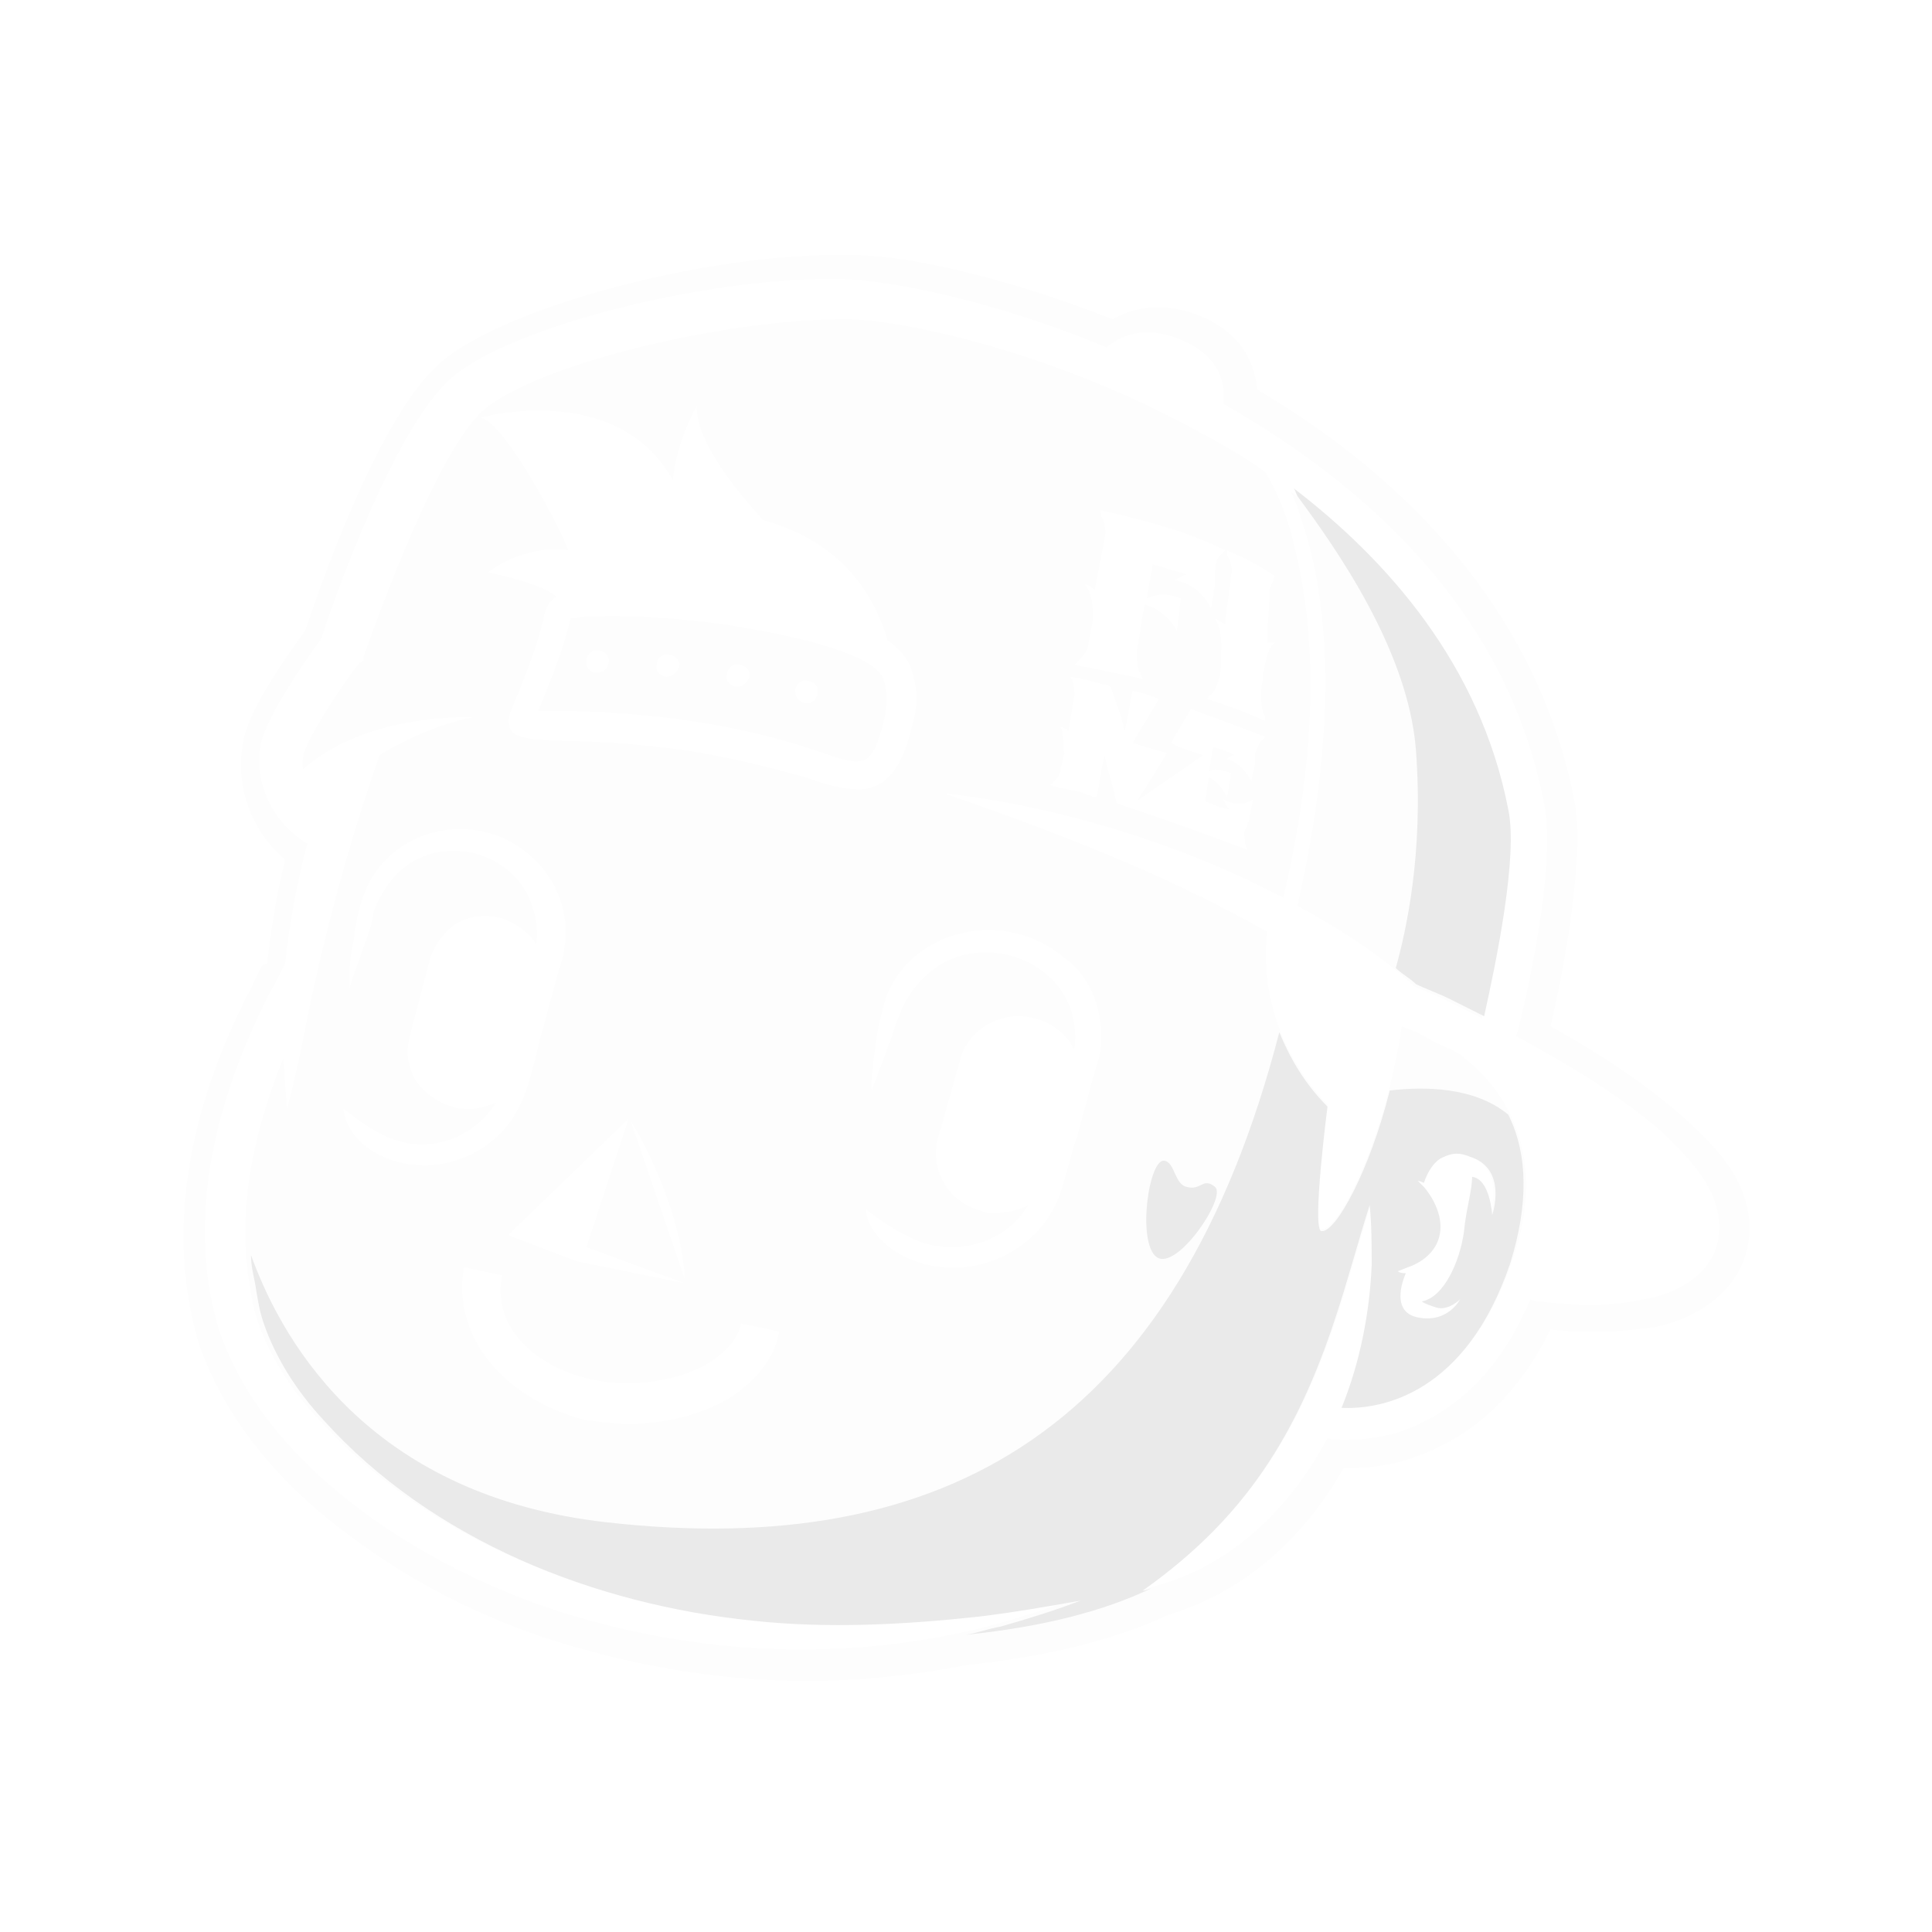
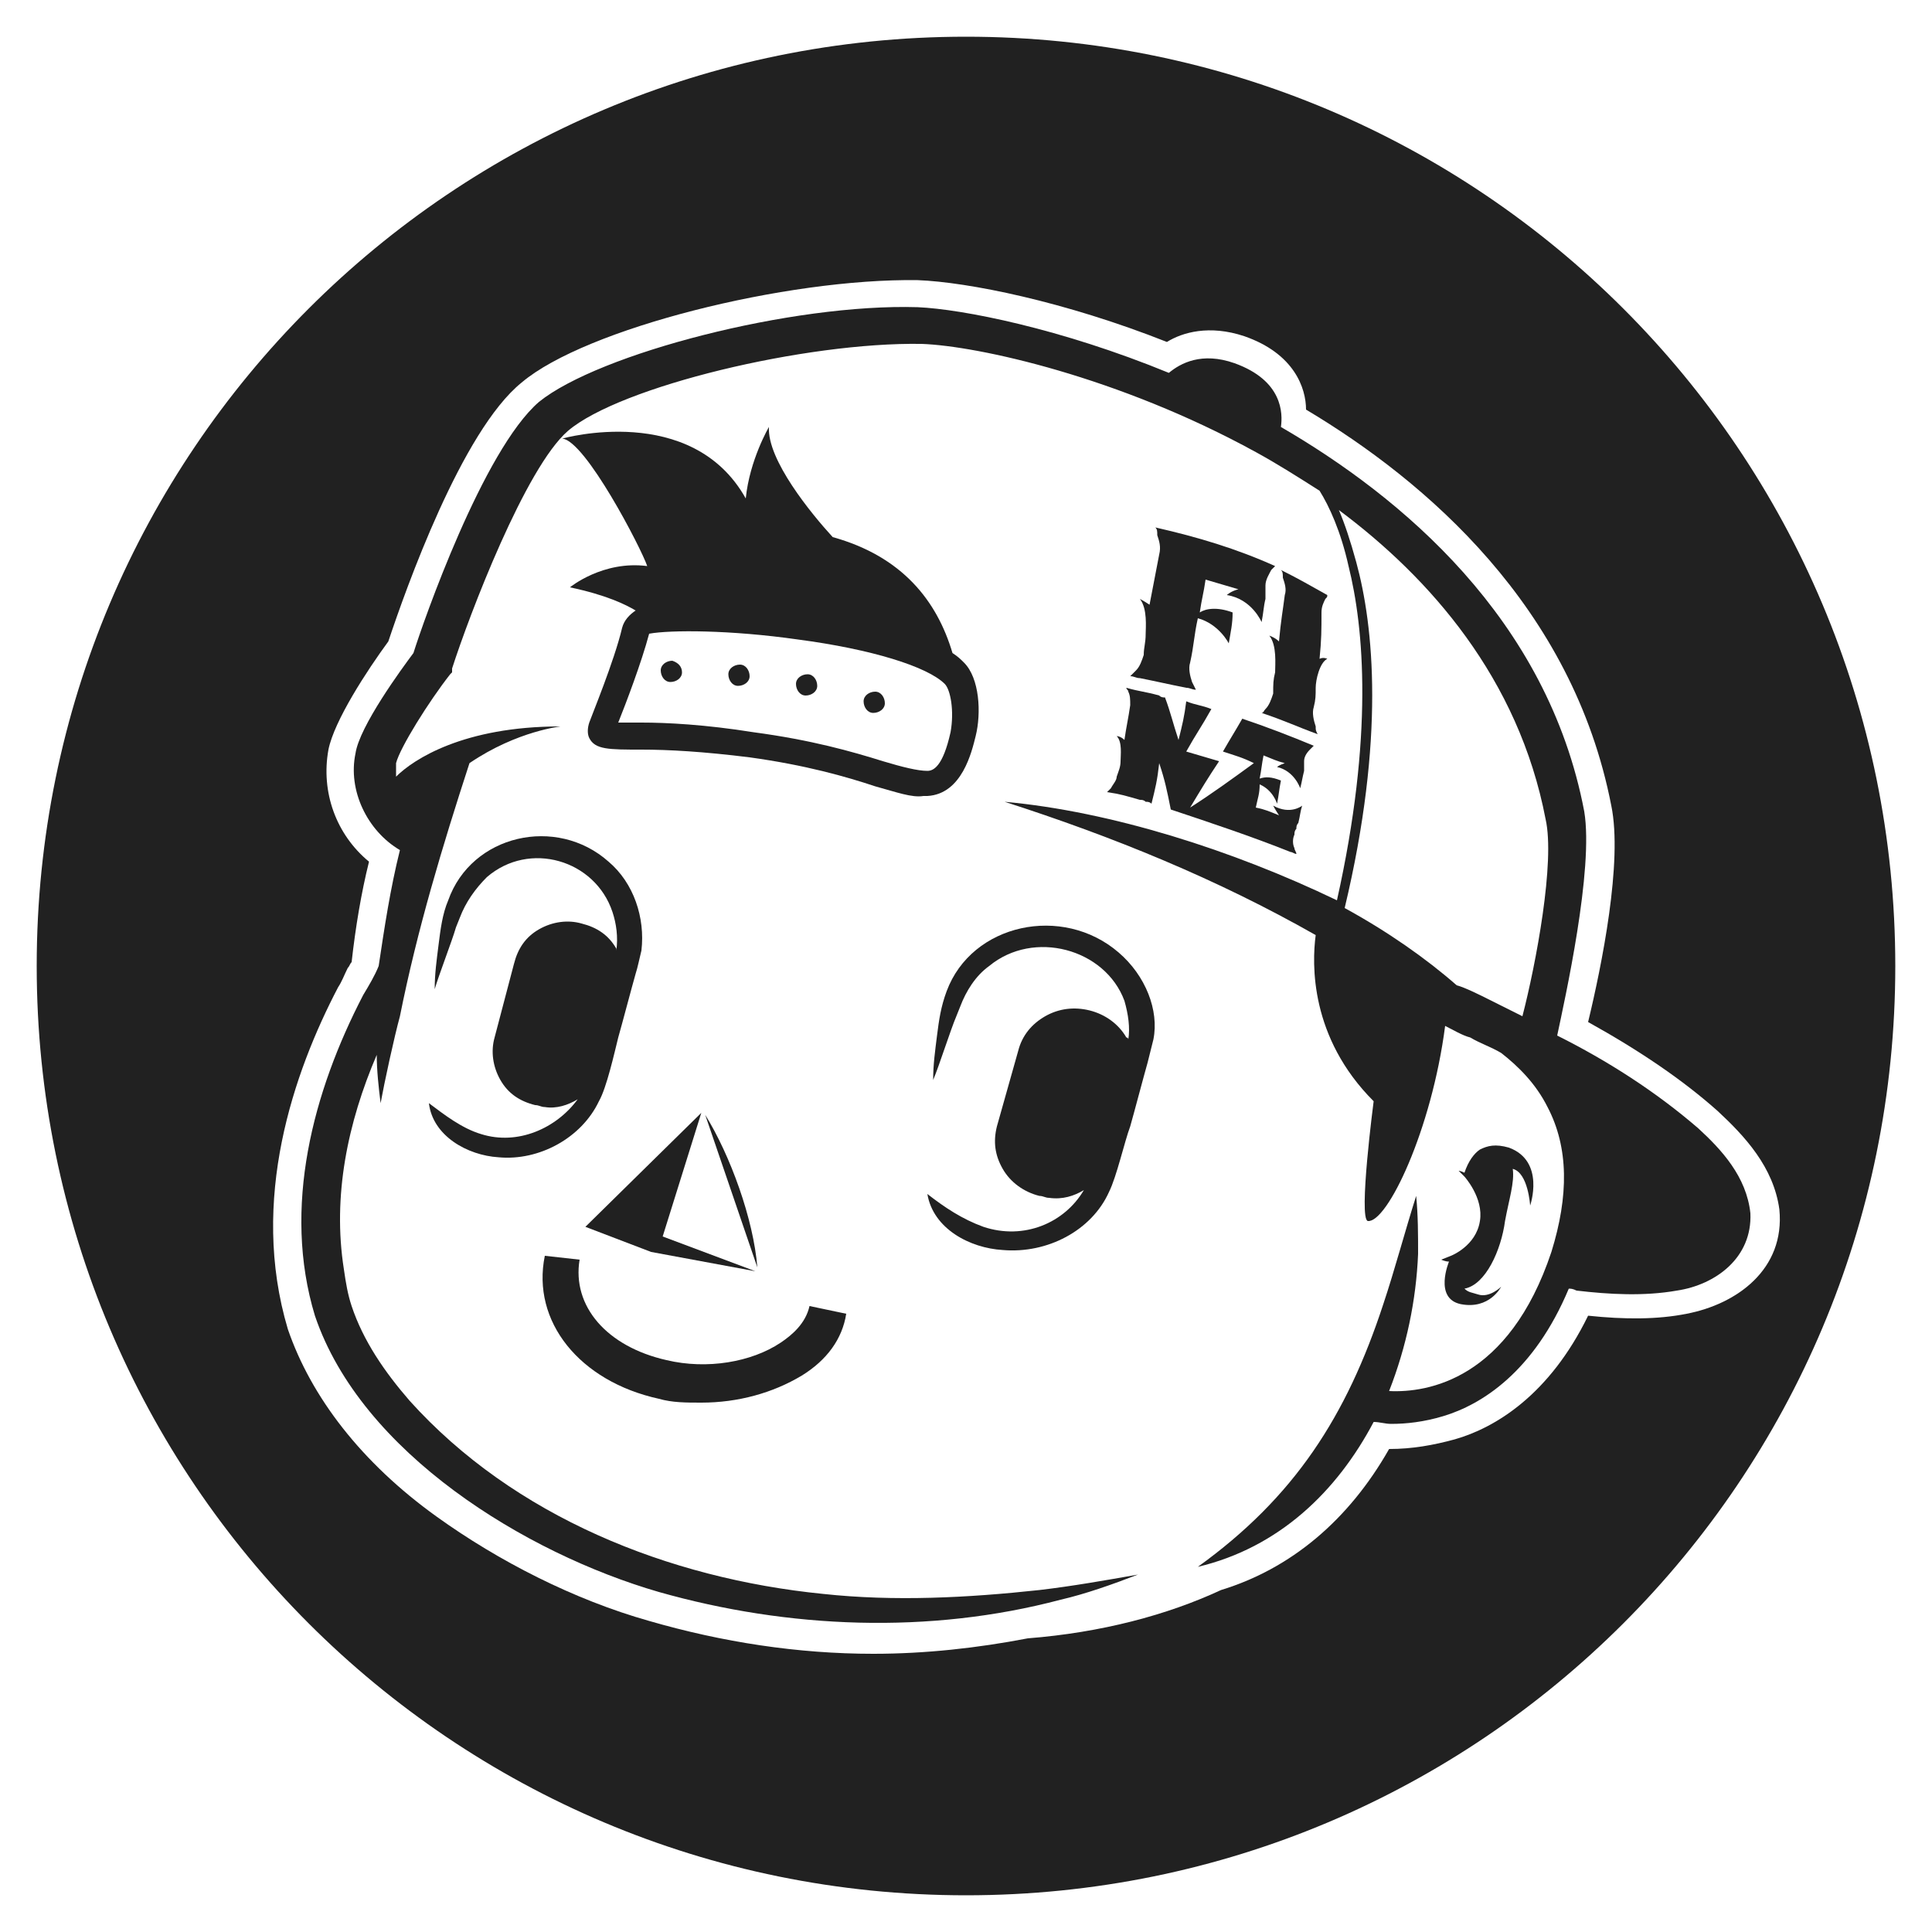
- <svg xmlns="http://www.w3.org/2000/svg" version="1.1" id="Capa_1" x="0px" y="0px" viewBox="0 0 96.2 96.2" style="enable-background:new 0 0 96.2 96.2;" xml:space="preserve">
+ <svg xmlns="http://www.w3.org/2000/svg" version="1.1" id="Capa_1" x="0px" y="0px" viewBox="0 0 100 100" style="enable-background:new 0 0 100 100;" xml:space="preserve">
  <style type="text/css">
- 	.st0{fill:#FDFDFD;}
- 	.st1{fill:#EAEAEA;}
+ 	.st0{fill:#212121;}
</style>
-   <g>
-     <g id="no_color">
-       <g>
-         <path class="st0" d="M42.8,37.9c0.3,0,0.8-0.2,1.2-2c0.3-1.1,0.1-2.2-0.3-2.5c-0.9-0.9-3.7-1.7-7.6-2.3c-3.5-0.5-6.7-0.5-7.7-0.3     c-0.3,1.5-1.2,3.6-1.6,4.6c0.3,0,0.8,0,1.2,0c1.3,0,3.3,0.1,5.7,0.4c3,0.4,5.2,1,6.7,1.5C41.6,37.7,42.4,38,42.8,37.9L42.8,37.9z      M29.7,33.5c-0.3,0-0.6-0.3-0.5-0.6c0-0.3,0.3-0.6,0.6-0.5c0.3,0,0.6,0.3,0.5,0.6C30.3,33.3,30,33.5,29.7,33.5z M33.2,33.7     c-0.3,0-0.6-0.3-0.5-0.6c0-0.3,0.3-0.6,0.6-0.5c0.3,0,0.6,0.3,0.5,0.6C33.8,33.4,33.5,33.7,33.2,33.7z M36.7,34.2     c-0.3,0-0.6-0.3-0.5-0.6c0-0.3,0.3-0.6,0.6-0.5c0.3,0,0.6,0.3,0.5,0.6C37.3,33.9,37,34.2,36.7,34.2z M39.6,34.4     c0-0.3,0.3-0.6,0.6-0.5c0.3,0,0.6,0.3,0.5,0.6c0,0.3-0.3,0.6-0.6,0.5C39.9,35,39.6,34.8,39.6,34.4z" />
-         <path class="st0" d="M64.3,24.5c0.3,0.7,0.6,1.6,0.9,2.7c0.9,3.4,1.4,9.2-0.6,17.9c2.2,1.2,4.2,2.5,5.8,4     c0.4,0.2,1.2,0.5,1.6,0.7c0.6,0.3,1.2,0.6,1.8,0.9c0.6-2.7,1.7-8,1.2-10.3C73.6,33.2,69,28,64.3,24.5z" />
-         <path class="st0" d="M82.3,66.1c2.6-0.5,5-2.3,4.8-5.3c0,0,0,0,0,0c-0.2-2.3-1.8-3.8-3.2-5.1c0,0,0,0,0,0c-1.8-1.6-4-3.1-6.7-4.6     c0.7-2.9,1.7-8.4,1.2-11.2c-2-10.3-9.5-16.8-15.8-20.5c-0.1-1.1-0.6-2.9-3.2-3.8c-1.8-0.6-3.1-0.2-4,0.3     c-5.3-2.1-10.3-3.2-12.9-3.2c-6.9-0.2-17.2,2.5-20.5,5.3c-3,2.5-5.9,10.7-6.8,13.4c-1.1,1.5-2.9,4.1-3.1,5.6     c-0.4,2.1,0.4,4.4,2.1,5.8c-0.4,1.6-0.7,3.4-0.9,5.2C13.1,48,13,48.1,13,48.2c-0.2,0.3-0.3,0.6-0.5,1c-2.3,4.4-4.6,11-2.6,17.7     c0,0,0,0,0,0c1.2,3.5,3.8,6.9,7.7,9.7c3.2,2.4,7.1,4.3,11,5.4c3.8,1.1,7.7,1.7,11.6,1.7c2.7,0,5.4-0.3,8-0.8     c3.8-0.4,7.2-1.2,10-2.5c3.6-1.1,6.6-3.6,8.7-7.3c1.2,0,2.3-0.1,3.4-0.5c2.1-0.7,4.9-2.3,6.9-6.4C79.1,66.4,80.8,66.3,82.3,66.1     L82.3,66.1z M54.8,52.2c0,0.4-0.2,0.8-0.3,1.2c-0.2,0.7-0.7,2.6-0.9,3.3c-0.3,0.8-0.7,2.7-1.1,3.4c-1,2-3.3,3.2-5.5,3     c-1.7-0.1-3.7-1.2-3.9-2.9c0.9,0.7,1.8,1.3,2.9,1.7c2.1,0.6,4.2-0.2,5.2-1.9c-0.5,0.3-1.2,0.4-1.8,0.4c-0.2,0-0.3,0-0.5-0.1     c-0.8-0.2-1.5-0.7-1.9-1.4c-0.4-0.7-0.5-1.5-0.3-2.2l1.1-3.9c0.2-0.8,0.7-1.4,1.4-1.8s1.5-0.5,2.3-0.3c0.8,0.2,1.5,0.7,1.9,1.4     c0,0,0,0.1,0.1,0.1c0.1-0.7,0-1.4-0.2-2c-1-2.7-4.7-3.7-7-1.8c-0.7,0.6-1.2,1.3-1.5,2.1l-0.2,0.5c-0.2,0.7-0.9,2.5-1.2,3.3     c0-0.8,0.1-1.6,0.2-2.3c0.1-0.8,0.3-1.6,0.5-2.3c1.3-3.5,6-4.5,8.9-2C54.3,48.6,55,50.4,54.8,52.2L54.8,52.2z M23,55.2     c-0.2,0-0.3,0-0.5-0.1c-0.7-0.2-1.4-0.7-1.8-1.3c-0.4-0.7-0.5-1.4-0.3-2.2l1-3.8c0.2-0.7,0.7-1.4,1.3-1.8     c0.7-0.4,1.4-0.5,2.2-0.3c0.7,0.2,1.4,0.7,1.8,1.3c0,0,0,0.1,0,0.1c0.1-0.7,0-1.4-0.2-2c-0.9-2.7-4.4-3.6-6.5-1.8     c-0.6,0.5-1.1,1.3-1.4,2.1L18.5,46c-0.2,0.7-0.9,2.5-1.1,3.2c0-0.8,0-1.5,0.2-2.3c0.1-0.8,0.2-1.5,0.5-2.3c1.2-3.4,5.6-4.4,8.3-2     c1.3,1.1,2,2.9,1.7,4.6c0,0.4-0.2,0.8-0.3,1.2c-0.2,0.7-0.7,2.6-0.9,3.3c-0.2,0.8-0.6,2.6-1,3.3C25,57,22.8,58.2,20.7,58     c-1.6-0.1-3.4-1.1-3.6-2.8c0.9,0.7,1.7,1.3,2.7,1.6c1.9,0.6,3.9-0.3,4.9-1.9C24.2,55.1,23.6,55.3,23,55.2L23,55.2z M34.1,63.9     l-5.4-1.1l-3.4-1.3l6-5.8l-2.1,6.4L34.1,63.9z M31.4,55.8c1.3,2.1,2.6,5.4,2.7,7.9c0,0,0,0,0,0C34.1,63.7,31.4,55.8,31.4,55.8z      M23.1,63.1l1.9,0.4c-0.5,2.4,1.4,4.5,4.5,5.2c2,0.4,4.3,0.1,5.9-0.9c0.6-0.4,1.3-1,1.5-1.9l1.9,0.4c-0.2,1.2-1,2.3-2.3,3.2     c-1.4,0.9-3.3,1.4-5.2,1.4c-0.7,0-1.5-0.1-2.2-0.2C25,69.6,22.5,66.5,23.1,63.1z M33.7,37.3c-2.4-0.3-4.2-0.4-5.6-0.4     c-1.7-0.1-2.4-0.1-2.7-0.6c-0.1-0.3-0.1-0.5,0-0.8c0.1-0.3,1.4-3.2,1.7-4.9c0.1-0.4,0.3-0.7,0.6-0.9c-0.5-0.4-1.5-0.8-3.4-1.2     c0,0,1.7-1.4,4-1.1c-0.3-0.9-3.2-6.5-4.4-6.6c0,0,6.8-1.9,9.6,3.1c0.2-2,1.2-3.7,1.2-3.7c-0.1,1.8,2.2,4.5,3.3,5.7     c3.6,1,5.4,3.3,6.2,6c0.2,0.1,0.4,0.3,0.6,0.5c0.9,0.9,1,2.6,0.6,3.8c-0.2,0.8-0.7,3-2.5,3.1c0,0-0.1,0-0.2,0     c-0.7,0-1.5-0.2-2.6-0.6C38.6,38.3,36.5,37.7,33.7,37.3L33.7,37.3z M76.6,64.8c-0.1,0-0.2,0-0.4-0.1c-1.8,4.3-4.5,5.9-6.5,6.6     c-1,0.3-2,0.4-2.7,0.4c-0.4,0-0.7,0-0.9-0.1c-1.9,3.6-5,6.6-9.1,7.5c5.1-3.6,7.7-7.8,9.6-13.6c0.6-1.8,1.1-3.7,1.7-5.6     c0.1,1,0.1,2,0.1,3c-0.1,2.4-0.6,4.9-1.5,7.1c2,0.1,6.2-0.7,8.4-7.2c1-2.9,0.9-5.4-0.2-7.5c-0.6-1.2-1.5-2.1-2.4-2.8     c-0.5-0.3-1.1-0.5-1.6-0.8c-0.3-0.2-0.8-0.4-1.3-0.6c-0.8,5.4-3.1,10.2-4,10.1c-0.5,0,0.3-6.2,0.3-6.2c-3.2-3.4-3.2-7.1-3-8.6     c-5.1-2.9-10.6-5-16.1-6.9c5.5,0.6,11.8,2.5,16.9,5.2c2-8.5,1.4-14,0.6-17.3c-0.4-1.8-1-3.1-1.5-3.9c-1.1-0.8-2.2-1.4-3.3-2     c-7.1-3.9-14.4-5.5-17.3-5.6c-6-0.1-15.6,2.2-18.3,4.5c-2.2,1.9-5,9.5-6,12.3l0,0.2L17.9,33c-1.1,1.4-2.6,3.8-2.8,4.6     c0,0.2-0.1,0.5,0,0.7c1-0.9,3.5-2.6,8.5-2.6c0.1,0-2.1,0.3-4.7,1.9l0,0c-1.5,4.3-2.7,8.7-3.6,13.1c-0.2,1.1-0.7,3.4-1,4.5     c-0.1-0.8-0.1-1.7-0.2-2.5c-1.4,3.5-2.3,7.3-1.7,11.1c0.1,0.6,0.2,1.3,0.4,1.9c0.6,1.8,1.7,3.5,3,4.9c5.4,6,13.5,9.2,21.4,10     c3.7,0.4,7.5,0.2,11.2-0.2c1.7-0.2,3.4-0.5,5.1-0.8c-1.3,0.5-2.6,0.9-4,1.3c-6.8,1.8-14,1.6-20.8-0.4c-6.9-2-15.4-7.1-17.8-14.3     c-1.7-5.6-0.1-11.6,2.5-16.7c0.3-0.5,0.5-1,0.8-1.5c0.2-2,0.6-4.1,1.1-6c-1.7-1-2.7-3-2.3-5c0.3-1.4,2.4-4.4,3-5.2     c0.5-1.6,3.6-10.5,6.5-13c3-2.6,13.1-5.1,19.6-4.9c2.4,0.1,7.5,1.1,13,3.4c0.6-0.5,1.7-1.1,3.4-0.5c2.5,0.9,2.5,2.6,2.4,3.3     C67.4,23.8,75,30,76.9,40.1c0.6,3-0.9,9.7-1.4,11.5c2.6,1.4,5.1,2.9,7.3,4.8c1.2,1.2,2.6,2.5,2.8,4.4c0.2,2.3-1.8,3.6-3.8,3.9     C80.1,65.1,78.3,65,76.6,64.8L76.6,64.8z M70.8,59l-0.3-0.3c0,0,0.1,0,0.3,0.1c0.2-0.6,0.5-1,0.8-1.2c0.3-0.2,0.8-0.4,1.5-0.1     c1.9,0.7,1.1,3,1.1,3s-0.1-1.8-0.9-1.9c0,0.7-0.3,1.6-0.4,2.7c-0.2,1.5-1,3.3-2.1,3.5c0.1,0.1,0.4,0.2,0.7,0.3     c0.6,0.2,1.2-0.4,1.2-0.4s-0.6,1.2-2.1,0.9c-1.5-0.3-0.6-2.2-0.6-2.2l0,0c-0.3,0-0.4-0.1-0.4-0.1l0.5-0.2c0,0,1.4-0.4,1.6-1.7     C71.8,60.1,70.8,59,70.8,59L70.8,59z M52.8,36.2c0,0,0.2,0,0.4,0.2c0.1-0.7,0.2-1.1,0.3-1.8c0-0.2,0-0.4-0.1-0.7     c0-0.1-0.1-0.1-0.1-0.2c0.7,0.1,1,0.2,1.7,0.4c0.1,0,0.2,0,0.3,0.1c0,0,0,0,0,0c0.3,0.9,0.5,1.3,0.7,2.2c0.2-0.8,0.2-1.2,0.4-2     c0.5,0.1,0.8,0.2,1.3,0.4c-0.5,0.9-0.8,1.3-1.3,2.2c0.7,0.2,1,0.3,1.7,0.5c-0.6,1-0.9,1.5-1.5,2.4c1.1-0.8,2.2-1.5,3.3-2.3     c-0.6-0.2-1-0.3-1.6-0.6c0.4-0.7,0.6-1,1-1.7c1.3,0.5,2.5,0.9,3.7,1.4c-0.1,0.1-0.1,0.1-0.2,0.2c-0.1,0.1-0.2,0.3-0.3,0.6     c0,0.1,0,0.2,0,0.3c0,0.1,0,0.2,0,0.2c-0.1,0.4-0.1,0.5-0.2,0.9c0,0-0.4-0.9-1.2-1.1c0,0,0.1-0.2,0.4-0.2     c-0.4-0.2-0.7-0.3-1.1-0.4c-0.1,0.5-0.1,0.7-0.2,1.2c0.2-0.1,0.6-0.1,1.1,0.1c-0.1,0.5-0.1,0.7-0.2,1.2c0,0-0.3-0.7-0.9-1     c-0.1,0.5-0.1,0.7-0.2,1.2c0.5,0.2,0.7,0.3,1.2,0.4c-0.2-0.3-0.3-0.5-0.3-0.5c0.9,0.5,1.5,0,1.5,0c-0.1,0.4-0.1,0.6-0.2,0.9     c0,0.1,0,0.2-0.1,0.3c0,0.1,0,0.2-0.1,0.3c-0.1,0.2,0,0.5,0,0.7c0,0.1,0.1,0.2,0.1,0.3c-0.1,0-0.2-0.1-0.3-0.1     c-2.1-0.8-4.1-1.5-6.2-2.2c-0.2-1-0.4-1.4-0.6-2.4c-0.2,0.8-0.2,1.2-0.4,2.1c-0.1,0-0.2,0-0.3-0.1c-0.1,0-0.2,0-0.3-0.1     c-0.7-0.2-1-0.2-1.7-0.4c0.1-0.1,0.1-0.1,0.2-0.2c0.2-0.2,0.3-0.4,0.3-0.6c0.1-0.3,0.1-0.5,0.2-0.8C52.9,37.2,53,36.5,52.8,36.2     L52.8,36.2z M54,29.1c0,0,0.3,0,0.5,0.3c0.2-1,0.3-1.5,0.5-2.6c0.1-0.3,0-0.7-0.1-1c-0.1-0.1-0.1-0.2-0.1-0.4     c2.1,0.5,4.2,1,6.2,2c-0.1,0.1-0.1,0.1-0.2,0.2c-0.2,0.2-0.3,0.5-0.3,0.8c0,0.1,0,0.2,0,0.4c0,0.1,0,0.2,0,0.3     c-0.1,0.5-0.1,0.7-0.2,1.2c0,0-0.5-1.2-1.8-1.4c0,0,0.2-0.2,0.6-0.3c-0.7-0.2-1-0.3-1.7-0.5c-0.1,0.7-0.2,1-0.3,1.7     c0.4-0.2,1-0.3,1.7,0c-0.1,0.6-0.1,1-0.2,1.6c0,0-0.5-1-1.6-1.3c-0.2,0.9-0.2,1.4-0.4,2.3c0,0.3,0,0.7,0.1,1     c0.1,0.1,0.1,0.2,0.2,0.4c-0.2,0-0.3-0.1-0.5-0.1c-0.9-0.2-1.4-0.3-2.4-0.5c-0.2,0-0.3-0.1-0.5-0.1c0.1-0.1,0.2-0.2,0.3-0.3     c0.2-0.2,0.4-0.5,0.4-0.8c0.1-0.4,0.1-0.6,0.2-1C54.4,30.6,54.5,29.6,54,29.1L54,29.1z M61.2,27.8c-0.1-0.1-0.1-0.2-0.1-0.4     c1.1,0.5,1.5,0.7,2.4,1.3c-0.1,0.1-0.1,0.1-0.1,0.2c-0.1,0.2-0.2,0.4-0.2,0.7c0,1-0.1,1.4-0.1,2.4c0.2,0,0.4,0,0.4,0     c-0.4,0.2-0.5,1.1-0.6,1.5c0,0.4-0.1,0.6-0.1,1c0,0.3,0,0.7,0.1,1c0.1,0.2,0.1,0.2,0.1,0.4c-1.1-0.5-1.7-0.7-2.9-1.1     c0.1-0.1,0.1-0.2,0.2-0.2c0.2-0.2,0.3-0.5,0.4-0.8c0.1-0.4,0.1-0.6,0.1-1.1c0-0.4,0.1-1.3-0.3-1.9c0,0,0.2,0.1,0.5,0.3     c0.1-1,0.2-1.5,0.3-2.5C61.4,28.5,61.3,28.1,61.2,27.8L61.2,27.8z" />
-       </g>
+   <g id="color">
+     <g>
+       <path class="st0" d="M34.8,34.2c-0.3,0-0.6,0.2-0.6,0.5s0.2,0.6,0.5,0.6s0.6-0.2,0.6-0.5S35.1,34.3,34.8,34.2z" />
+       <path class="st0" d="M38.3,34.4c-0.3,0-0.6,0.2-0.6,0.5s0.2,0.6,0.5,0.6s0.6-0.2,0.6-0.5S38.6,34.4,38.3,34.4z" />
+       <path class="st0" d="M41.8,34.9c-0.3,0-0.6,0.2-0.6,0.5s0.2,0.6,0.5,0.6s0.6-0.2,0.6-0.5S42.1,34.9,41.8,34.9z" />
+       <path class="st0" d="M45.8,36.4c0-0.3-0.2-0.6-0.5-0.6s-0.6,0.2-0.6,0.5s0.2,0.6,0.5,0.6S45.8,36.7,45.8,36.4z" />
+       <path class="st0" d="M36.5,57.7l2.7,7.9l0,0C39,63.1,37.8,59.8,36.5,57.7z" />
+       <path class="st0" d="M34.1,72.4c0.7,0.2,1.4,0.2,2.2,0.2c1.9,0,3.7-0.5,5.2-1.4c1.3-0.8,2.1-1.9,2.3-3.2l-1.9-0.4    c-0.2,0.9-0.9,1.5-1.5,1.9c-1.5,1-3.8,1.4-5.9,0.9c-3.1-0.7-4.9-2.8-4.5-5.2L28.2,65C27.5,68.4,30,71.5,34.1,72.4z" />
+       <polygon class="st0" points="30.3,63.5 33.7,64.8 39.1,65.8 34.3,64 36.3,57.6   " />
+       <path class="st0" d="M47.8,41.2c0,0,0.1,0,0.2,0c1.8-0.1,2.3-2.3,2.5-3.1c0.3-1.2,0.2-3-0.6-3.8c-0.2-0.2-0.3-0.3-0.6-0.5    c-0.8-2.7-2.6-5-6.2-6c-1.1-1.2-3.4-4-3.3-5.7c0,0-1,1.7-1.2,3.7c-2.8-5-9.5-3.1-9.5-3.1c1.2,0.1,4.1,5.7,4.4,6.6    c-2.3-0.3-4,1.1-4,1.1c1.9,0.4,2.9,0.9,3.4,1.2c-0.3,0.2-0.6,0.5-0.7,0.9c-0.4,1.7-1.6,4.6-1.7,4.9c-0.1,0.3-0.1,0.6,0,0.8    c0.3,0.6,1,0.6,2.7,0.6c1.4,0,3.2,0.1,5.6,0.4c2.9,0.4,5,1,6.5,1.5C46.4,41,47.2,41.3,47.8,41.2L47.8,41.2z M33.2,37.4    c-0.4,0-0.9,0-1.2,0c0.4-1,1.2-3.1,1.6-4.6c1.1-0.2,4.2-0.2,7.7,0.3c3.8,0.5,6.7,1.4,7.6,2.3c0.3,0.3,0.5,1.4,0.3,2.5    c-0.4,1.8-0.9,2-1.2,2c-0.5,0-1.3-0.2-2.3-0.5c-1.6-0.5-3.7-1.1-6.7-1.5C36.5,37.5,34.5,37.4,33.2,37.4L33.2,37.4z" />
+       <path class="st0" d="M87.9,58.4c-2.2-1.9-4.7-3.5-7.3-4.8C81,51.7,82.5,45,82,42c-1.9-10-9.5-16.3-15.7-19.9    c0.1-0.7,0.1-2.4-2.4-3.3c-1.7-0.6-2.8,0-3.4,0.5c-5.6-2.3-10.7-3.3-13-3.4C41,15.7,31,18.3,27.9,20.8c-2.9,2.5-6,11.4-6.5,13    c-0.6,0.8-2.8,3.8-3,5.2c-0.4,1.9,0.6,4,2.3,5c-0.5,2-0.8,4-1.1,6c-0.2,0.5-0.5,1-0.8,1.5c-2.6,5-4.2,11-2.5,16.6    c2.4,7.1,10.9,12.3,17.8,14.3c6.7,1.9,14,2.2,20.8,0.4c1.3-0.3,2.7-0.8,4-1.3c-1.7,0.3-3.4,0.6-5.1,0.8c-3.7,0.4-7.5,0.6-11.2,0.2    c-8-0.8-16-4-21.4-10c-1.3-1.5-2.4-3.1-3-4.9c-0.2-0.6-0.3-1.2-0.4-1.9c-0.6-3.8,0.2-7.6,1.7-11.1c0,0.8,0.1,1.7,0.2,2.5    c0.2-1.1,0.7-3.4,1-4.5c0.9-4.5,2.2-8.8,3.6-13.1l0,0c2.5-1.7,4.8-1.9,4.7-1.9c-5,0-7.6,1.7-8.5,2.6c0-0.2,0-0.5,0-0.7    c0.2-0.8,1.7-3.2,2.8-4.6l0.1-0.1v-0.2c0.9-2.8,3.8-10.4,6-12.3c2.7-2.3,12.3-4.6,18.3-4.5c2.9,0.1,10.2,1.7,17.3,5.6    c1.1,0.6,2.2,1.3,3.3,2c0.5,0.8,1.1,2.1,1.5,3.9c0.8,3.2,1.3,8.8-0.6,17.3C63.8,44,57.5,42,52,41.5c5.6,1.8,11,4,16.1,6.9    c-0.2,1.5-0.3,5.3,3,8.6c0,0-0.8,6.1-0.3,6.2c1,0.1,3.3-4.7,4-10.1c0.4,0.2,0.9,0.5,1.3,0.6c0.5,0.3,1.1,0.5,1.6,0.8    c0.9,0.7,1.8,1.6,2.4,2.8c1.1,2.1,1.1,4.6,0.2,7.5c-2.2,6.6-6.4,7.3-8.4,7.2c0.9-2.3,1.4-4.7,1.5-7.1c0-1,0-2-0.1-3    c-0.6,1.9-1.1,3.8-1.7,5.6c-1.9,5.8-4.6,10-9.6,13.6c4.2-1,7.2-3.9,9.1-7.5c0.3,0,0.6,0.1,0.9,0.1c0.8,0,1.7-0.1,2.7-0.4    c2-0.6,4.7-2.3,6.5-6.6c0.1,0,0.2,0,0.4,0.1c1.7,0.2,3.5,0.3,5.2,0c2-0.3,3.9-1.7,3.8-4C90.4,60.9,89.1,59.5,87.9,58.4L87.9,58.4z     M78.8,52.6c-0.6-0.3-1.2-0.6-1.8-0.9c-0.4-0.2-1.2-0.6-1.6-0.7c-1.6-1.4-3.6-2.8-5.8-4c2.1-8.8,1.5-14.6,0.6-17.9    c-0.3-1.1-0.6-2-0.9-2.7c4.7,3.5,9.3,8.7,10.7,16C80.5,44.6,79.5,49.9,78.8,52.6z" />
+       <path class="st0" d="M75.1,65l-0.5,0.2c0,0,0.2,0.1,0.4,0.1l0,0l0,0c0,0-0.8,1.9,0.6,2.2c1.5,0.3,2.1-0.9,2.1-0.9    s-0.6,0.6-1.2,0.4c-0.3-0.1-0.5-0.1-0.7-0.3c1.1-0.2,1.9-2,2.1-3.5c0.2-1.1,0.5-2,0.4-2.7c0.8,0.2,0.9,1.9,0.9,1.9s0.8-2.3-1.1-3    c-0.7-0.2-1.1-0.1-1.5,0.1c-0.3,0.2-0.6,0.6-0.8,1.2c-0.2-0.1-0.3-0.1-0.3-0.1l0.3,0.3c0,0,1,1.1,0.8,2.3    C76.4,64.5,75.1,65,75.1,65L75.1,65z" />
+       <path class="st0" d="M59.2,33.9c-0.1,0.3-0.2,0.6-0.4,0.8c-0.1,0.1-0.2,0.2-0.3,0.3c0.2,0,0.3,0.1,0.5,0.1c1,0.2,1.4,0.3,2.4,0.5    c0.2,0,0.3,0.1,0.5,0.1c-0.1-0.2-0.1-0.2-0.2-0.4c-0.1-0.3-0.2-0.7-0.1-1c0.2-0.9,0.2-1.4,0.4-2.3c1.1,0.3,1.6,1.3,1.6,1.3    c0.1-0.6,0.2-1,0.2-1.6c-0.8-0.3-1.4-0.2-1.7,0c0.1-0.7,0.2-1,0.3-1.7c0.7,0.2,1,0.3,1.7,0.5c-0.4,0.1-0.6,0.3-0.6,0.3    c1.3,0.2,1.8,1.4,1.8,1.4c0.1-0.5,0.1-0.8,0.2-1.2c0-0.1,0-0.2,0-0.3c0-0.1,0-0.2,0-0.4c0-0.3,0.2-0.6,0.3-0.8    c0.1-0.1,0.1-0.1,0.2-0.2c-2-0.9-4-1.5-6.2-2c0.1,0.1,0.1,0.2,0.1,0.4c0.1,0.3,0.2,0.6,0.1,1c-0.2,1-0.3,1.6-0.5,2.6    C59.2,31.1,59,31,59,31c0.4,0.5,0.3,1.5,0.3,1.8C59.3,33.3,59.2,33.5,59.2,33.9L59.2,33.9z" />
+       <path class="st0" d="M66.2,33.2c-0.2-0.2-0.5-0.3-0.5-0.3c0.4,0.5,0.3,1.5,0.3,1.9c-0.1,0.4-0.1,0.6-0.1,1.1    c-0.1,0.3-0.2,0.6-0.4,0.8c-0.1,0.1-0.1,0.2-0.2,0.2c1.2,0.4,1.8,0.7,2.9,1.1c-0.1-0.2-0.1-0.2-0.1-0.4c-0.1-0.3-0.2-0.7-0.1-1    c0.1-0.4,0.1-0.6,0.1-1s0.2-1.3,0.6-1.5c0,0-0.2-0.1-0.4,0c0.1-1,0.1-1.5,0.1-2.4c0-0.3,0.1-0.5,0.2-0.7c0.1-0.1,0.1-0.1,0.1-0.2    c-0.9-0.5-1.4-0.8-2.4-1.3c0.1,0.1,0.1,0.2,0.1,0.4c0.1,0.3,0.2,0.6,0.1,0.9C66.4,31.6,66.3,32.1,66.2,33.2L66.2,33.2z" />
+       <path class="st0" d="M57.8,40.2c0,0.2-0.2,0.4-0.3,0.6c-0.1,0.1-0.1,0.1-0.2,0.2c0.7,0.1,1,0.2,1.7,0.4c0.1,0,0.2,0,0.3,0.1    c0.1,0,0.2,0,0.3,0.1c0.2-0.8,0.3-1.2,0.4-2.1c0.3,0.9,0.4,1.4,0.6,2.4c2.1,0.7,4.2,1.4,6.2,2.2c0.1,0,0.2,0.1,0.3,0.1    c0-0.1-0.1-0.2-0.1-0.3c-0.1-0.2-0.1-0.5,0-0.7c0-0.1,0-0.2,0.1-0.3c0-0.1,0-0.2,0.1-0.3c0.1-0.4,0.1-0.6,0.2-0.9    c0,0-0.6,0.5-1.5,0c0,0,0.1,0.2,0.3,0.5c-0.5-0.2-0.7-0.3-1.2-0.4c0.1-0.5,0.2-0.7,0.2-1.2c0.7,0.3,0.9,1,0.9,1    c0.1-0.5,0.1-0.7,0.2-1.2c-0.5-0.2-0.8-0.2-1.1-0.1c0.1-0.5,0.1-0.7,0.2-1.2c0.5,0.2,0.7,0.3,1.1,0.4c-0.3,0.1-0.4,0.2-0.4,0.2    c0.9,0.2,1.2,1.1,1.2,1.1c0.1-0.4,0.1-0.5,0.2-0.9c0-0.1,0-0.2,0-0.2c0-0.1,0-0.2,0-0.3c0-0.2,0.1-0.4,0.3-0.6    c0.1-0.1,0.1-0.1,0.2-0.2c-1.2-0.5-2.5-1-3.7-1.4c-0.4,0.7-0.6,1-1,1.7c0.6,0.2,1,0.3,1.6,0.6c-1.1,0.8-2.2,1.6-3.3,2.3    c0.6-1,0.9-1.5,1.5-2.4c-0.7-0.2-1-0.3-1.7-0.5c0.5-0.9,0.8-1.3,1.3-2.2c-0.5-0.2-0.8-0.2-1.3-0.4c-0.1,0.8-0.2,1.2-0.4,2    c-0.3-0.9-0.4-1.4-0.7-2.2l0,0c-0.1,0-0.2,0-0.3-0.1c-0.7-0.2-1-0.2-1.7-0.4c0,0.1,0.1,0.1,0.1,0.2c0.1,0.2,0.1,0.4,0.1,0.7    c-0.1,0.7-0.2,1.1-0.3,1.8c-0.2-0.2-0.4-0.2-0.4-0.2c0.3,0.3,0.2,1,0.2,1.3C58,39.7,57.9,39.9,57.8,40.2L57.8,40.2z" />
+       <path class="st0" d="M24.9,58.7c-1-0.3-1.9-1-2.7-1.6c0.2,1.7,2,2.7,3.6,2.8c2.1,0.2,4.3-1,5.2-2.9c0.4-0.7,0.8-2.5,1-3.3    c0.2-0.7,0.7-2.6,0.9-3.3c0.1-0.3,0.2-0.8,0.3-1.2c0.2-1.7-0.4-3.5-1.7-4.6c-2.7-2.4-7.1-1.4-8.3,2c-0.3,0.7-0.4,1.5-0.5,2.3    s-0.2,1.5-0.2,2.3c0.2-0.7,0.9-2.5,1.1-3.2l0.2-0.5c0.3-0.8,0.8-1.5,1.4-2.1c2.2-1.9,5.6-0.9,6.5,1.8c0.2,0.6,0.3,1.3,0.2,2v-0.1    c-0.4-0.7-1-1.1-1.8-1.3c-0.7-0.2-1.5-0.1-2.2,0.3c-0.7,0.4-1.1,1-1.3,1.8l-1,3.8c-0.2,0.7-0.1,1.5,0.3,2.2s1,1.1,1.8,1.3    c0.2,0,0.3,0.1,0.5,0.1c0.6,0.1,1.2-0.1,1.7-0.4C28.8,58.4,26.8,59.3,24.9,58.7L24.9,58.7z" />
+       <path class="st0" d="M57.9,49.3c-2.9-2.5-7.6-1.5-8.9,2c-0.3,0.8-0.4,1.5-0.5,2.3s-0.2,1.5-0.2,2.3c0.3-0.7,0.9-2.6,1.2-3.3    l0.2-0.5c0.3-0.8,0.8-1.6,1.5-2.1c2.3-1.9,6-0.9,7,1.8c0.2,0.7,0.3,1.4,0.2,2c0,0,0-0.1-0.1-0.1c-0.4-0.7-1.1-1.2-1.9-1.4    c-0.8-0.2-1.6-0.1-2.3,0.3s-1.2,1-1.4,1.8l-1.1,3.9c-0.2,0.8-0.1,1.5,0.3,2.2c0.4,0.7,1.1,1.2,1.9,1.4c0.2,0,0.3,0.1,0.5,0.1    c0.7,0.1,1.3-0.1,1.8-0.4c-1,1.7-3.1,2.6-5.2,1.9c-1.1-0.4-2-1-2.9-1.7c0.3,1.8,2.2,2.8,3.9,2.9c2.3,0.2,4.6-1,5.5-3    c0.4-0.8,0.8-2.6,1.1-3.4c0.2-0.7,0.7-2.6,0.9-3.3c0.1-0.4,0.2-0.8,0.3-1.2C60,52.3,59.3,50.5,57.9,49.3L57.9,49.3z" />
+       <path class="st0" d="M50,1.9C23.4,1.9,1.9,23.4,1.9,50S23.4,98.1,50,98.1S98.1,76.6,98.1,50S76.6,1.9,50,1.9z M87.3,68    c-1.5,0.3-3.2,0.3-5.1,0.1c-2,4.1-4.8,5.8-6.9,6.4c-1.1,0.3-2.2,0.5-3.4,0.5c-2.1,3.7-5.1,6.2-8.7,7.3c-2.8,1.3-6.2,2.2-10,2.5    c-2.6,0.5-5.3,0.8-8,0.8c-3.9,0-7.8-0.6-11.6-1.7c-3.9-1.1-7.8-3.1-11-5.4c-3.9-2.8-6.5-6.2-7.7-9.7l0,0c-2-6.7,0.3-13.3,2.6-17.7    c0.2-0.3,0.3-0.6,0.5-1c0.1-0.1,0.1-0.2,0.2-0.3c0.2-1.8,0.5-3.6,0.9-5.2c-1.7-1.4-2.5-3.6-2.1-5.8c0.3-1.5,2-4.1,3.1-5.6    c0.9-2.7,3.8-10.9,6.9-13.4c3.3-2.8,13.7-5.4,20.5-5.3c2.6,0.1,7.6,1.1,12.9,3.2c0.8-0.5,2.2-0.9,4-0.3c2.6,0.9,3.2,2.7,3.2,3.8    c6.2,3.7,13.8,10.2,15.8,20.5c0.6,2.9-0.5,8.3-1.2,11.2c2.7,1.5,4.9,3,6.7,4.6l0,0c1.4,1.3,2.9,2.9,3.2,5.1l0,0    C92.4,65.7,89.9,67.5,87.3,68L87.3,68z" />
    </g>
-     <g id="shadow">
-       <g>
-         <path class="st1" d="M57.6,62.6c1,0.7,3.5-3,2.9-3.5c-0.6-0.5-0.7,0.2-1.4,0c-0.6-0.1-0.6-1.2-1.1-1.3     C57.2,57.6,56.6,61.9,57.6,62.6L57.6,62.6z" />
-         <path class="st1" d="M70.5,37.3c0.4,5.2-0.5,9.1-1,10.9c0.3,0.3,0.7,0.5,1,0.8c0.4,0.2,1.2,0.5,1.6,0.7c0.6,0.3,1.2,0.6,1.8,0.9     c0.6-2.7,1.7-8,1.2-10.3c-1.4-7.2-6-12.4-10.7-16c0.1,0.1,0.1,0.2,0.2,0.4C66.6,27.4,70.1,32.4,70.5,37.3L70.5,37.3z" />
-       </g>
-     </g>
-     <path class="st1" d="M75.1,55.5L75.1,55.5c-1.7-1.4-4.2-1.4-5.9-1.2c-1,4-2.7,7.1-3.4,7c-0.5,0,0.3-6.2,0.3-6.2   c-1.2-1.2-1.9-2.5-2.4-3.7c-5.1,19.7-16.6,26.3-33.5,24.4c-11.5-1.3-16-8.6-17.7-13.3c0,0.5,0.1,0.9,0.2,1.4   c0.1,0.6,0.2,1.3,0.4,1.9c0.6,1.8,1.7,3.5,3,4.9c5.4,6,13.5,9.2,21.4,10c3.7,0.4,7.5,0.2,11.2-0.2c1.7-0.2,3.4-0.5,5.1-0.8   c-1.3,0.5-2.6,0.9-4,1.3c-0.6,0.1-1.1,0.3-1.7,0.4c3.9-0.4,6.9-1.2,9.2-2.3c-0.1,0-0.2,0.1-0.4,0.1c5.1-3.6,7.7-7.8,9.6-13.6   c0.6-1.8,1.1-3.7,1.7-5.6c0.1,1,0.1,2,0.1,3c-0.1,2.4-0.6,4.9-1.5,7.1c2,0.1,6.2-0.7,8.4-7.2C76.1,60,76.1,57.5,75.1,55.5z    M74.3,60.5c0,0-0.1-1.8-1-1.9c0,0.7-0.3,1.6-0.4,2.7c-0.2,1.5-1,3.3-2.1,3.5c0.1,0.1,0.4,0.2,0.7,0.3c0.6,0.2,1.2-0.4,1.2-0.4   s-0.6,1.2-2.1,0.9c-1.5-0.3-0.6-2.2-0.6-2.2c-0.3,0-0.4-0.1-0.4-0.1l0.5-0.2h0c0,0,1.4-0.4,1.6-1.7c0.2-1.2-0.8-2.3-0.8-2.3   l-0.3-0.3c0,0,0.1,0,0.3,0.1c0.2-0.6,0.5-1,0.8-1.2c0.4-0.2,0.8-0.4,1.5-0.1C75.1,58.2,74.3,60.5,74.3,60.5z" />
  </g>
</svg>
